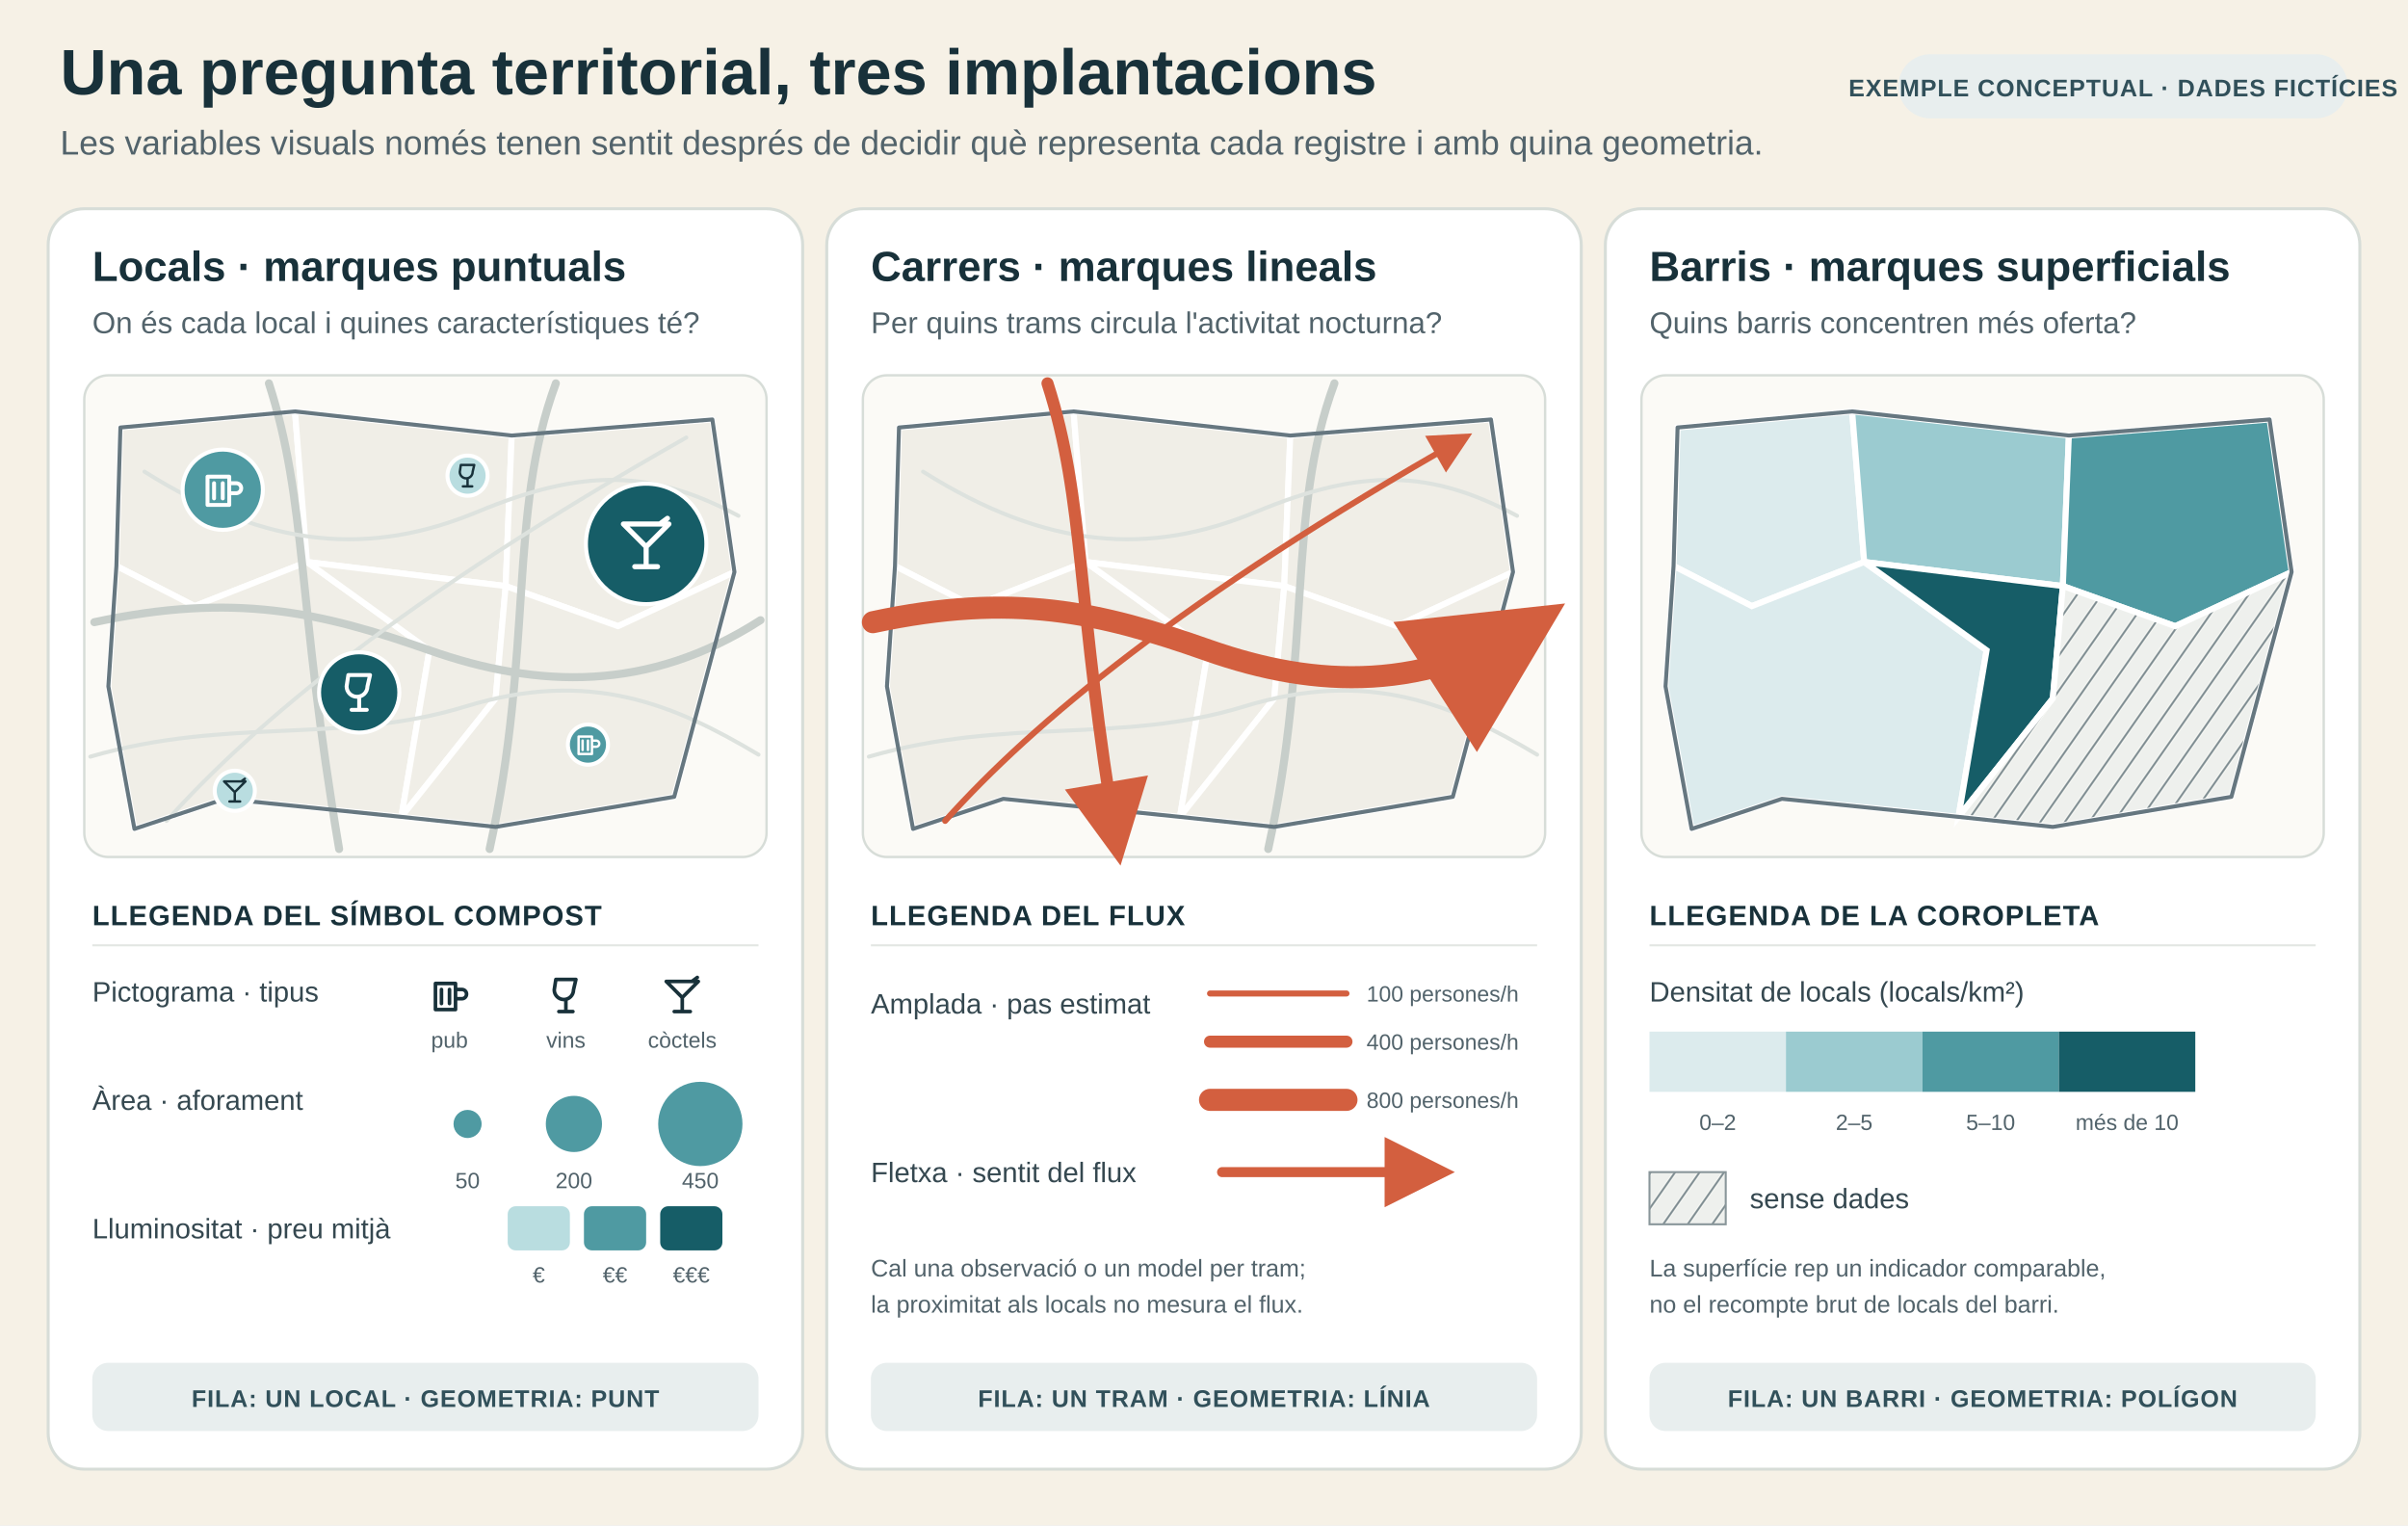
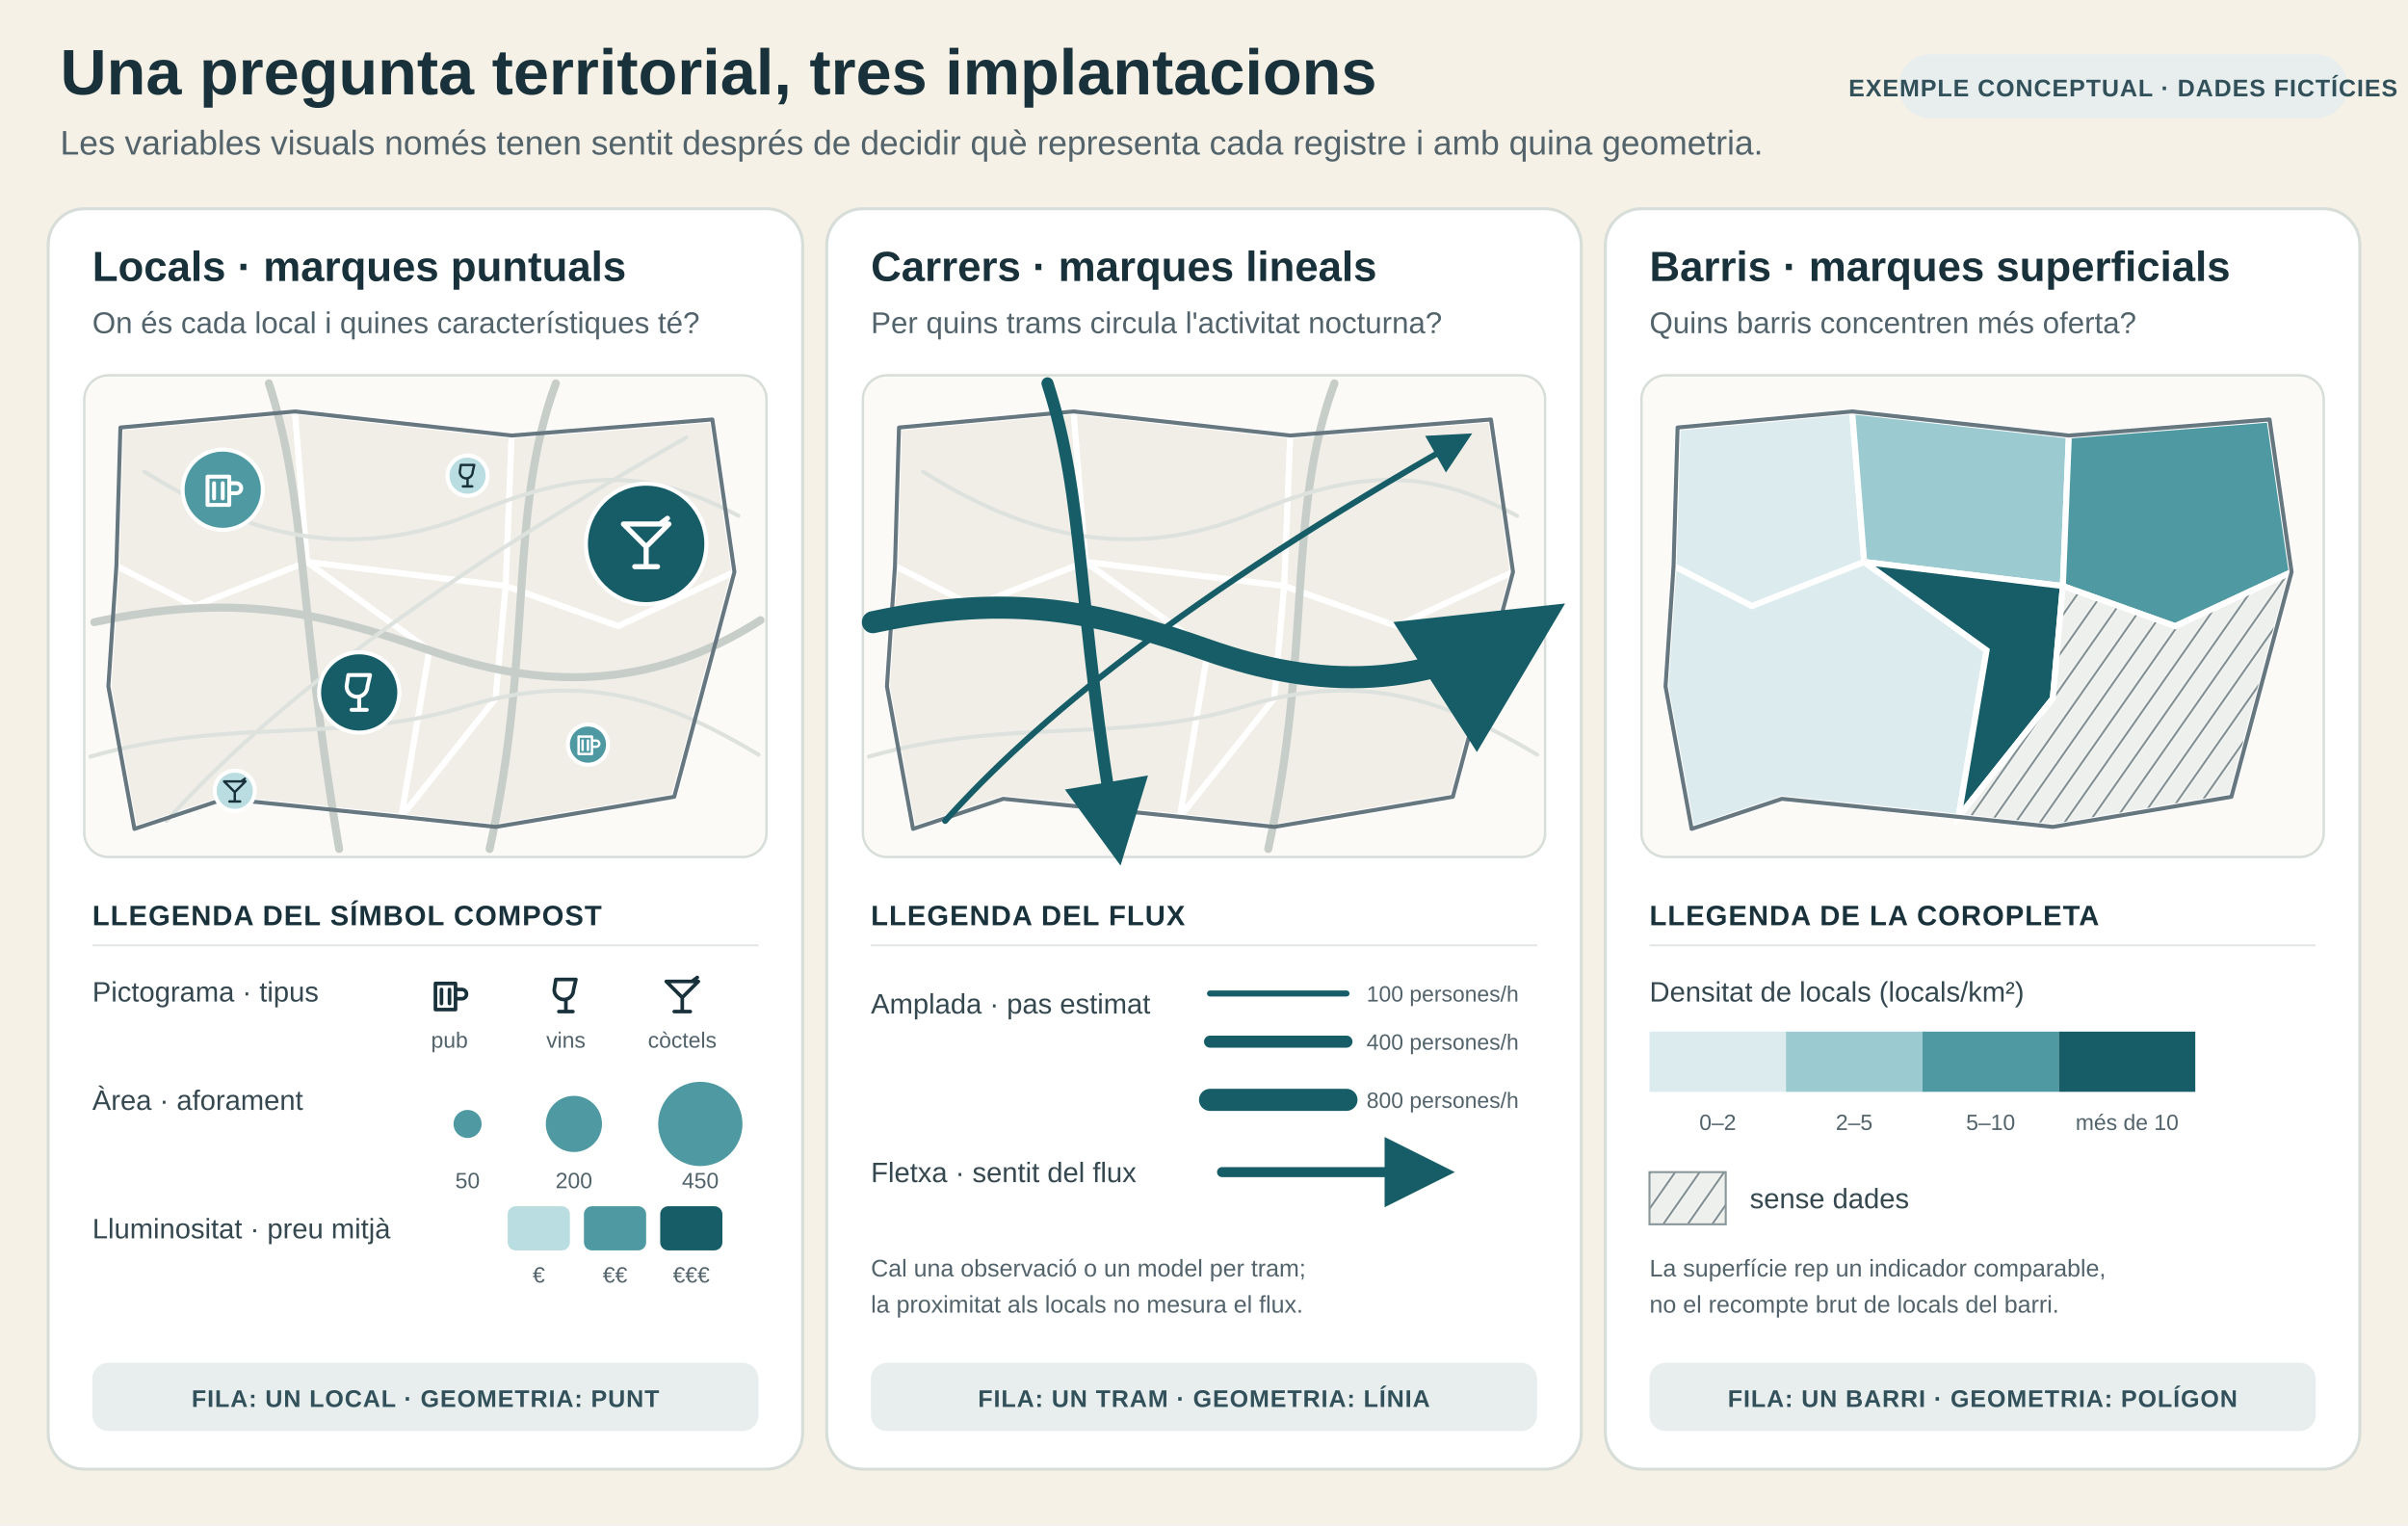
<svg xmlns="http://www.w3.org/2000/svg" xmlns:xlink="http://www.w3.org/1999/xlink" width="1200" height="760" viewBox="0 0 1200 760" role="img" aria-labelledby="title desc">
  <defs>
    <style>
      .canvas { fill: #f6f1e6; }
      .card { fill: #ffffff; stroke: #d7ddd8; stroke-width: 1.5; }
      .map-frame { fill: #fbfaf6; stroke: #d7ddd8; stroke-width: 1.2; }
      .district { fill: #f0eee7; stroke: #ffffff; stroke-width: 3; stroke-linejoin: round; }
      .boundary { fill: none; stroke: #667780; stroke-width: 2; stroke-linejoin: round; }
      .road { fill: none; stroke: #c7ceca; stroke-width: 4; stroke-linecap: round; stroke-linejoin: round; }
      .road-minor { fill: none; stroke: #dde2de; stroke-width: 2; stroke-linecap: round; }
      .title { font: 700 32px Arial, 'Liberation Sans', sans-serif; fill: #18313a; }
      .subtitle { font: 17px Arial, 'Liberation Sans', sans-serif; fill: #52636b; }
      .panel-title { font: 700 21px Arial, 'Liberation Sans', sans-serif; fill: #18313a; }
      .question { font: 15px Arial, 'Liberation Sans', sans-serif; fill: #52636b; }
      .legend-title { font: 700 14px Arial, 'Liberation Sans', sans-serif; fill: #18313a; letter-spacing: .5px; }
      .body { font: 14px Arial, 'Liberation Sans', sans-serif; fill: #354850; }
      .small { font: 12px Arial, 'Liberation Sans', sans-serif; fill: #52636b; }
      .tiny { font: 11px Arial, 'Liberation Sans', sans-serif; fill: #52636b; }
      .tag { fill: #e8eeee; }
      .tag-text { font: 700 12px Arial, 'Liberation Sans', sans-serif; fill: #31505a; letter-spacing: .45px; }
      .rule { stroke: #e2e6e2; stroke-width: 1; }
      .venue-ring { stroke: #ffffff; stroke-width: 2; }
      .icon-light { color: #ffffff; }
      .icon-dark { color: #18313a; }
-       .flow { fill: none; stroke: #d35f3f; stroke-linecap: round; stroke-linejoin: round; }
+       .flow { fill: none; stroke: #165d67; stroke-linecap: round; stroke-linejoin: round; }
    </style>
    <pattern id="no-data" width="10" height="10" patternUnits="userSpaceOnUse" patternTransform="rotate(35)">
      <rect width="10" height="10" fill="#eef0ed" />
      <line x1="0" y1="0" x2="0" y2="10" stroke="#89969a" stroke-width="2" />
    </pattern>
    <marker id="arrow" viewBox="0 0 10 10" refX="8" refY="5" markerWidth="7" markerHeight="7" orient="auto-start-reverse">
-       <path d="M0,0 L10,5 L0,10 Z" fill="#d35f3f" />
+       <path d="M0,0 L10,5 L0,10 Z" fill="#165d67" />
    </marker>
    <symbol id="beer" viewBox="0 0 24 24">
      <path d="M5 6h10v13H5zM15 9h3.2a2.3 2.3 0 0 1 0 4.6H15M8 9v7M12 9v7M5 6h10" fill="none" stroke="currentColor" stroke-width="1.8" stroke-linecap="round" stroke-linejoin="round" />
    </symbol>
    <symbol id="wine" viewBox="0 0 24 24">
      <path d="M7 4h10l-1.2 5.2a4.8 4.8 0 0 1-9.6 0zM12 14v5M8.5 20h7" fill="none" stroke="currentColor" stroke-width="1.8" stroke-linecap="round" stroke-linejoin="round" />
    </symbol>
    <symbol id="cocktail" viewBox="0 0 24 24">
      <path d="M4 5h16l-8 8zM12 13v6M8 20h8M16.8 5l2.7-2" fill="none" stroke="currentColor" stroke-width="1.8" stroke-linecap="round" stroke-linejoin="round" />
    </symbol>
    <symbol id="neutral-map" viewBox="0 0 340 240">
      <g>
        <path class="district" d="M18 26 105 18 111 93 55 115 16 95Z" />
        <path class="district" d="M105 18 213 30 210 105 111 93Z" />
        <path class="district" d="M213 30 313 22 324 98 266 125 210 105Z" />
        <path class="district" d="M16 95 55 115 111 93 172 137 158 220 70 211 25 226 12 155Z" />
        <path class="district" d="M111 93 210 105 205 161 158 220 172 137Z" />
        <path class="district" d="M210 105 266 125 324 98 294 210 205 225 158 220 205 161Z" />
      </g>
      <g>
        <path class="road" d="M5 123C75 108 118 118 172 137s109 21 165-15" />
        <path class="road" d="M92 4c19 59 14 108 35 232" />
        <path class="road" d="M235 4c-24 65-11 132-33 232" />
        <path class="road-minor" d="M3 190c69-20 125-6 187-25s104-1 146 24" />
        <path class="road-minor" d="M30 48c62 39 113 42 166 20s87-21 130 2" />
        <path class="road-minor" d="M41 222C85 173 159 111 300 31" />
      </g>
      <path class="boundary" d="M18 26 105 18 213 30 313 22 324 98 294 210 205 225 158 220 70 211 25 226 12 155 16 95Z" />
    </symbol>
  </defs>
  <rect width="1200" height="760" class="canvas" />
  <text x="30" y="47" class="title">Una pregunta territorial, tres implantacions</text>
  <text x="30" y="77" class="subtitle">Les variables visuals només tenen sentit després de decidir què representa cada registre i amb quina geometria.</text>
  <g transform="translate(946 27)">
    <rect width="224" height="32" rx="16" class="tag" />
    <text x="112" y="21" text-anchor="middle" class="tag-text">EXEMPLE CONCEPTUAL · DADES FICTÍCIES</text>
  </g>
  <g>
    <rect x="24" y="104" width="376" height="628" rx="18" class="card" />
    <text x="46" y="140" class="panel-title">Locals · marques puntuals</text>
    <text x="46" y="166" class="question">On és cada local i quines característiques té?</text>
    <g transform="translate(42 187)">
      <rect width="340" height="240" rx="12" class="map-frame" />
      <use href="#neutral-map" xlink:href="#neutral-map" width="340" height="240" />
      <g transform="translate(69 57)">
        <circle r="20" fill="#4f9aa2" class="venue-ring" />
        <use href="#beer" xlink:href="#beer" x="-13" y="-13" width="26" height="26" class="icon-light" />
      </g>
      <g transform="translate(191 50)">
        <circle r="10" fill="#b9dde0" class="venue-ring" />
        <use href="#wine" xlink:href="#wine" x="-8" y="-8" width="16" height="16" class="icon-dark" />
      </g>
      <g transform="translate(280 84)">
        <circle r="30" fill="#165d67" class="venue-ring" />
        <use href="#cocktail" xlink:href="#cocktail" x="-17" y="-17" width="34" height="34" class="icon-light" />
      </g>
      <g transform="translate(137 158)">
        <circle r="20" fill="#165d67" class="venue-ring" />
        <use href="#wine" xlink:href="#wine" x="-13" y="-13" width="26" height="26" class="icon-light" />
      </g>
      <g transform="translate(251 184)">
        <circle r="10" fill="#4f9aa2" class="venue-ring" />
        <use href="#beer" xlink:href="#beer" x="-8" y="-8" width="16" height="16" class="icon-light" />
      </g>
      <g transform="translate(75 207)">
        <circle r="10" fill="#b9dde0" class="venue-ring" />
        <use href="#cocktail" xlink:href="#cocktail" x="-8" y="-8" width="16" height="16" class="icon-dark" />
      </g>
    </g>
    <text x="46" y="461" class="legend-title">LLEGENDA DEL SÍMBOL COMPOST</text>
    <line x1="46" y1="471" x2="378" y2="471" class="rule" />
    <text x="46" y="499" class="body">Pictograma · tipus</text>
    <g transform="translate(212 484)" class="icon-dark">
      <use href="#beer" xlink:href="#beer" width="24" height="24" />
      <use href="#wine" xlink:href="#wine" x="58" width="24" height="24" />
      <use href="#cocktail" xlink:href="#cocktail" x="116" width="24" height="24" />
      <text x="12" y="38" text-anchor="middle" class="tiny">pub</text>
      <text x="70" y="38" text-anchor="middle" class="tiny">vins</text>
      <text x="128" y="38" text-anchor="middle" class="tiny">còctels</text>
    </g>
    <text x="46" y="553" class="body">Àrea · aforament</text>
    <g transform="translate(233 549)">
      <circle cx="0" cy="11" r="7" fill="#4f9aa2" />
      <circle cx="53" cy="11" r="14" fill="#4f9aa2" />
      <circle cx="116" cy="11" r="21" fill="#4f9aa2" />
      <text x="0" y="43" text-anchor="middle" class="tiny">50</text>
      <text x="53" y="43" text-anchor="middle" class="tiny">200</text>
      <text x="116" y="43" text-anchor="middle" class="tiny">450</text>
    </g>
    <text x="46" y="617" class="body">Lluminositat · preu mitjà</text>
    <g transform="translate(253 601)">
      <rect width="31" height="22" rx="4" fill="#b9dde0" />
      <rect x="38" width="31" height="22" rx="4" fill="#4f9aa2" />
      <rect x="76" width="31" height="22" rx="4" fill="#165d67" />
      <text x="15.5" y="38" text-anchor="middle" class="tiny">€</text>
      <text x="53.5" y="38" text-anchor="middle" class="tiny">€€</text>
      <text x="91.5" y="38" text-anchor="middle" class="tiny">€€€</text>
    </g>
    <g transform="translate(46 679)">
      <rect width="332" height="34" rx="8" class="tag" />
      <text x="166" y="22" text-anchor="middle" class="tag-text">FILA: UN LOCAL · GEOMETRIA: PUNT</text>
    </g>
  </g>
  <g>
    <rect x="412" y="104" width="376" height="628" rx="18" class="card" />
    <text x="434" y="140" class="panel-title">Carrers · marques lineals</text>
    <text x="434" y="166" class="question">Per quins trams circula l'activitat nocturna?</text>
    <g transform="translate(430 187)">
      <rect width="340" height="240" rx="12" class="map-frame" />
      <use href="#neutral-map" xlink:href="#neutral-map" width="340" height="240" />
      <path d="M5 123C75 108 118 118 172 137s109 21 165-15" class="flow" stroke-width="11" marker-end="url(#arrow)" />
      <path d="M92 4c19 59 14 108 35 232" class="flow" stroke-width="6" marker-end="url(#arrow)" />
      <path d="M41 222C85 173 159 111 300 31" class="flow" stroke-width="3" marker-end="url(#arrow)" />
    </g>
    <text x="434" y="461" class="legend-title">LLEGENDA DEL FLUX</text>
    <line x1="434" y1="471" x2="766" y2="471" class="rule" />
    <text x="434" y="505" class="body">Amplada · pas estimat</text>
    <g transform="translate(603 488)">
      <line x1="0" y1="7" x2="68" y2="7" class="flow" stroke-width="3" />
      <line x1="0" y1="31" x2="68" y2="31" class="flow" stroke-width="6" />
      <line x1="0" y1="60" x2="68" y2="60" class="flow" stroke-width="11" />
      <text x="78" y="11" class="tiny">100 persones/h</text>
      <text x="78" y="35" class="tiny">400 persones/h</text>
      <text x="78" y="64" class="tiny">800 persones/h</text>
    </g>
    <text x="434" y="589" class="body">Fletxa · sentit del flux</text>
    <line x1="609" y1="584" x2="718" y2="584" class="flow" stroke-width="5" marker-end="url(#arrow)" />
    <text x="434" y="636" class="small">Cal una observació o un model per tram;</text>
    <text x="434" y="654" class="small">la proximitat als locals no mesura el flux.</text>
    <g transform="translate(434 679)">
      <rect width="332" height="34" rx="8" class="tag" />
      <text x="166" y="22" text-anchor="middle" class="tag-text">FILA: UN TRAM · GEOMETRIA: LÍNIA</text>
    </g>
  </g>
  <g>
    <rect x="800" y="104" width="376" height="628" rx="18" class="card" />
    <text x="822" y="140" class="panel-title">Barris · marques superficials</text>
    <text x="822" y="166" class="question">Quins barris concentren més oferta?</text>
    <g transform="translate(818 187)">
      <rect width="340" height="240" rx="12" class="map-frame" />
      <path d="M18 26 105 18 111 93 55 115 16 95Z" fill="#dcebed" stroke="#ffffff" stroke-width="3" />
      <path d="M105 18 213 30 210 105 111 93Z" fill="#9bcbd0" stroke="#ffffff" stroke-width="3" />
      <path d="M213 30 313 22 324 98 266 125 210 105Z" fill="#4f9aa2" stroke="#ffffff" stroke-width="3" />
      <path d="M16 95 55 115 111 93 172 137 158 220 70 211 25 226 12 155Z" fill="#dcebed" stroke="#ffffff" stroke-width="3" />
      <path d="M111 93 210 105 205 161 158 220 172 137Z" fill="#165d67" stroke="#ffffff" stroke-width="3" />
      <path d="M210 105 266 125 324 98 294 210 205 225 158 220 205 161Z" fill="url(#no-data)" stroke="#ffffff" stroke-width="3" />
      <path class="boundary" d="M18 26 105 18 213 30 313 22 324 98 294 210 205 225 158 220 70 211 25 226 12 155 16 95Z" />
    </g>
    <text x="822" y="461" class="legend-title">LLEGENDA DE LA COROPLETA</text>
    <line x1="822" y1="471" x2="1154" y2="471" class="rule" />
    <text x="822" y="499" class="body">Densitat de locals (locals/km²)</text>
    <g transform="translate(822 514)">
      <rect width="68" height="30" fill="#dcebed" />
      <rect x="68" width="68" height="30" fill="#9bcbd0" />
      <rect x="136" width="68" height="30" fill="#4f9aa2" />
      <rect x="204" width="68" height="30" fill="#165d67" />
      <text x="34" y="49" text-anchor="middle" class="tiny">0–2</text>
      <text x="102" y="49" text-anchor="middle" class="tiny">2–5</text>
      <text x="170" y="49" text-anchor="middle" class="tiny">5–10</text>
      <text x="238" y="49" text-anchor="middle" class="tiny">més de 10</text>
    </g>
    <g transform="translate(822 584)">
      <rect width="38" height="26" fill="url(#no-data)" stroke="#89969a" />
      <text x="50" y="18" class="body">sense dades</text>
    </g>
    <text x="822" y="636" class="small">La superfície rep un indicador comparable,</text>
    <text x="822" y="654" class="small">no el recompte brut de locals del barri.</text>
    <g transform="translate(822 679)">
      <rect width="332" height="34" rx="8" class="tag" />
      <text x="166" y="22" text-anchor="middle" class="tag-text">FILA: UN BARRI · GEOMETRIA: POLÍGON</text>
    </g>
  </g>
</svg>
